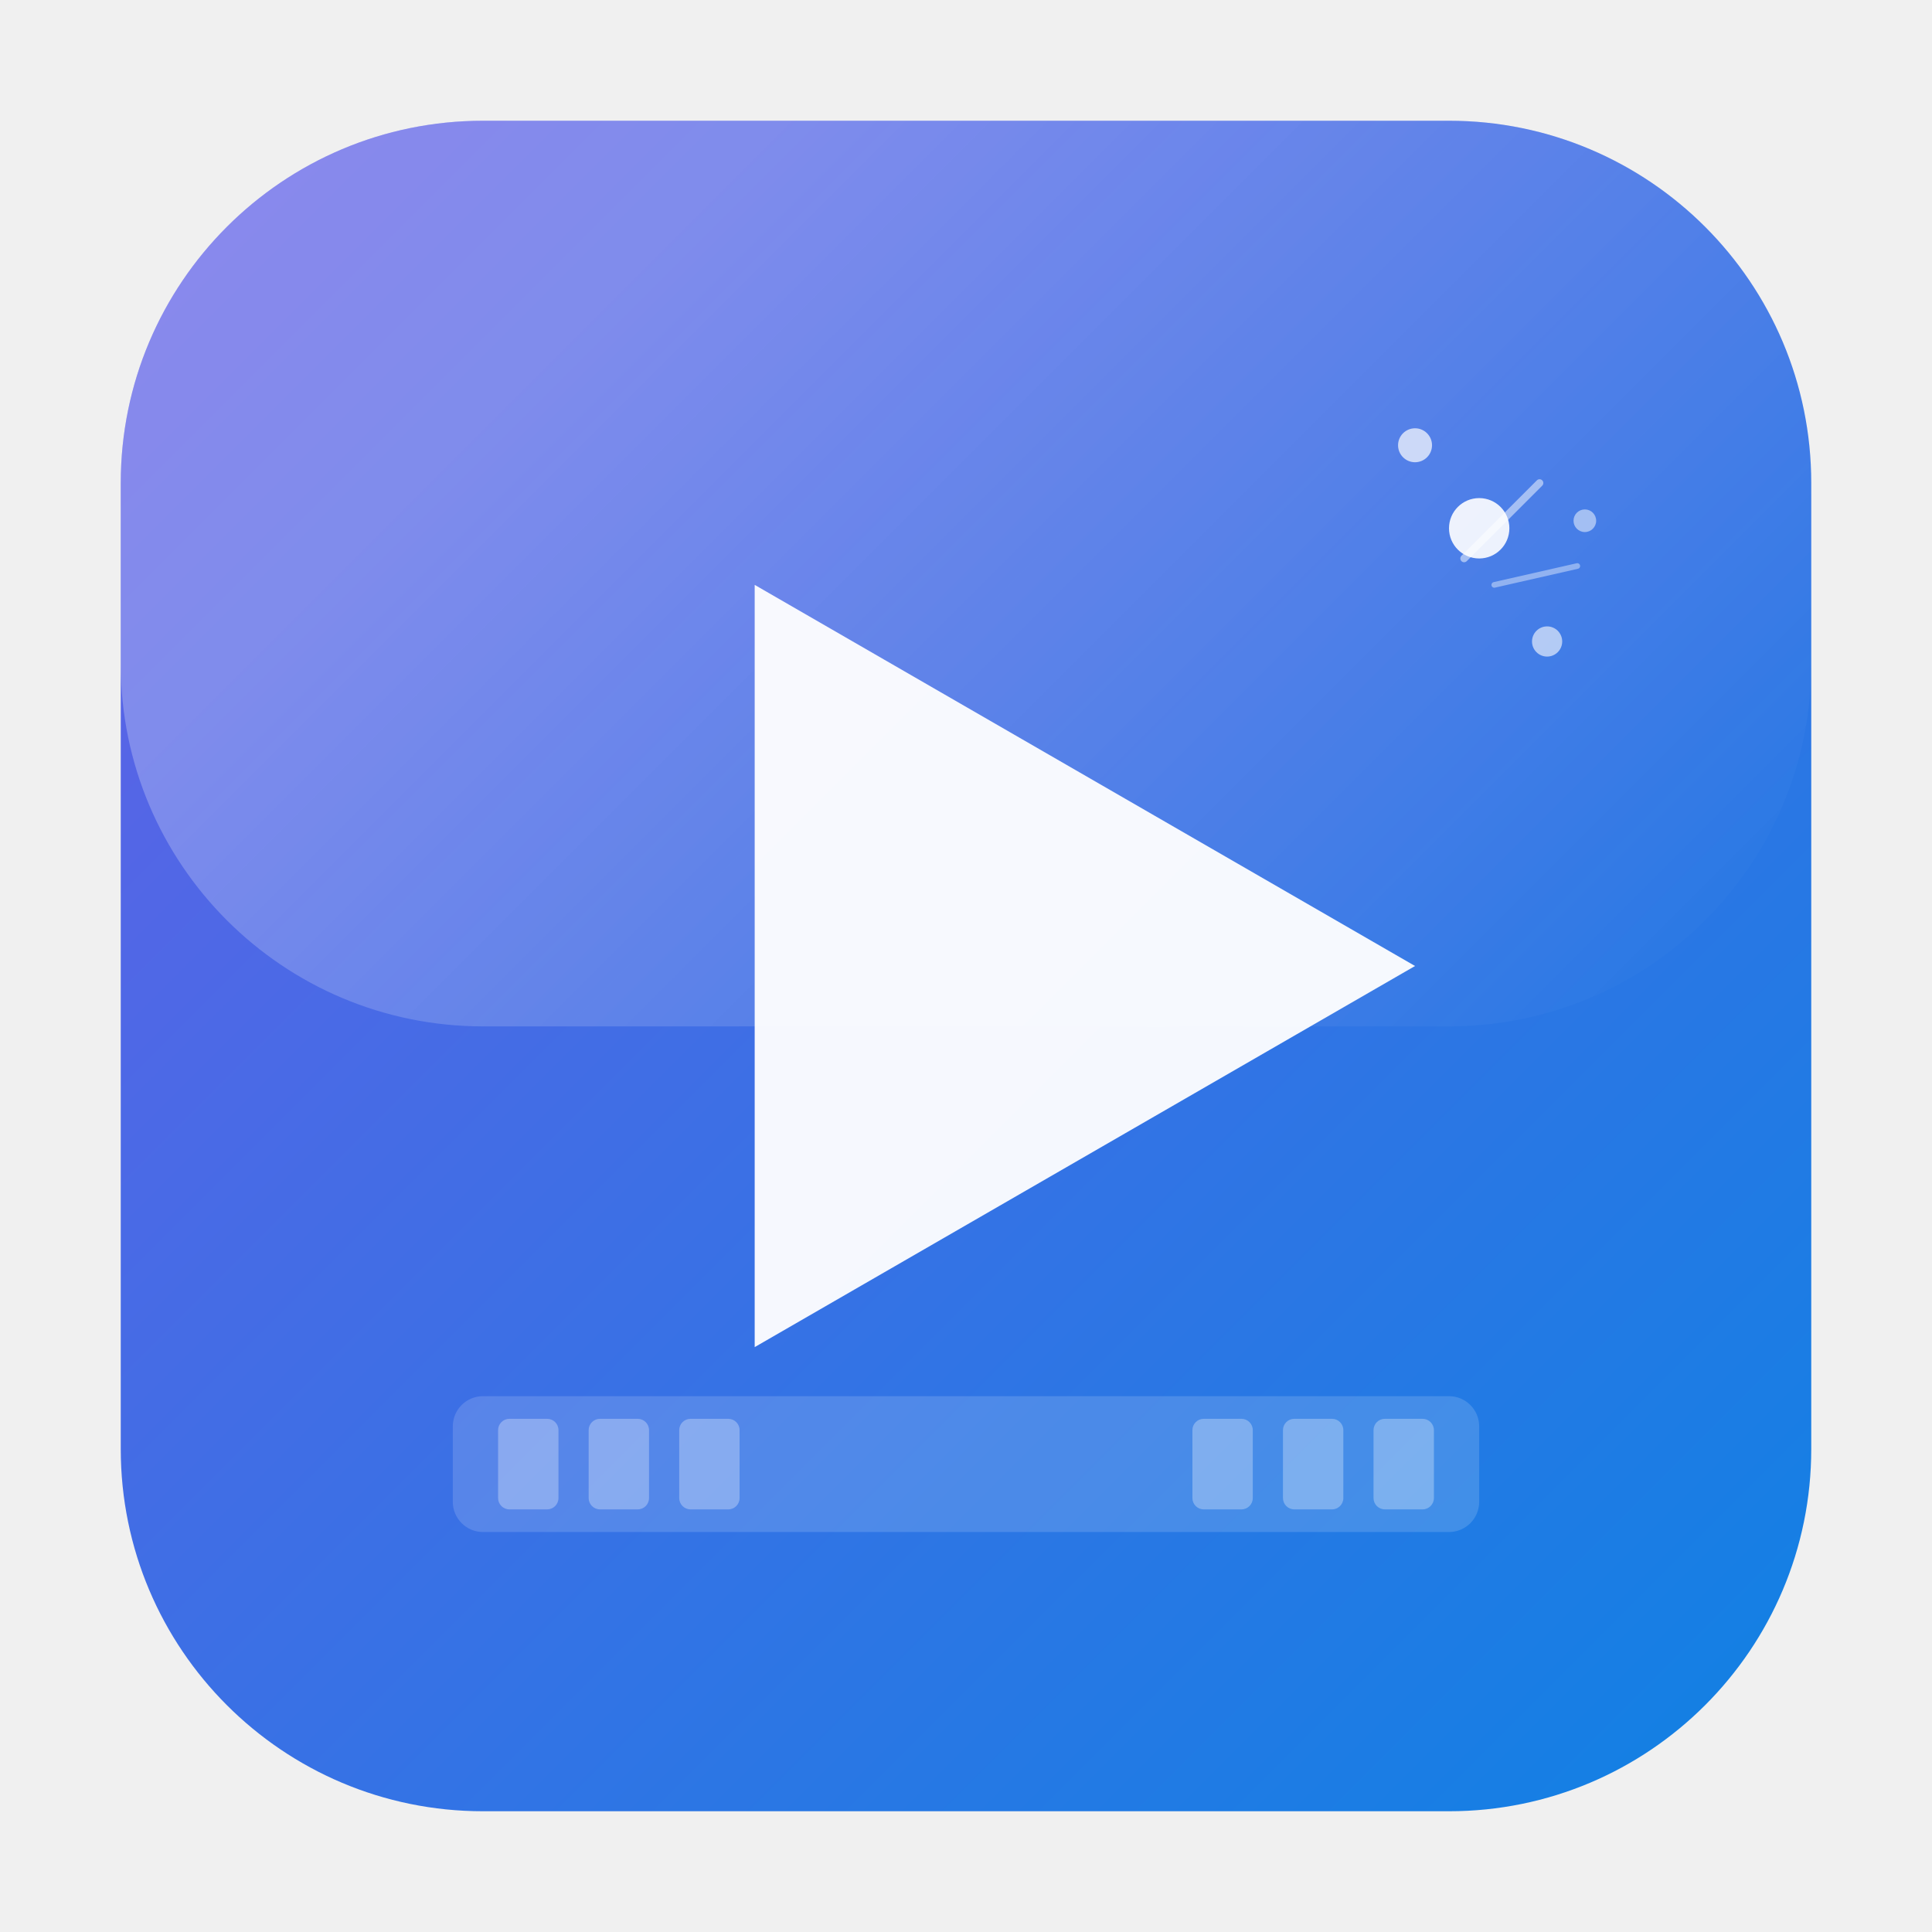
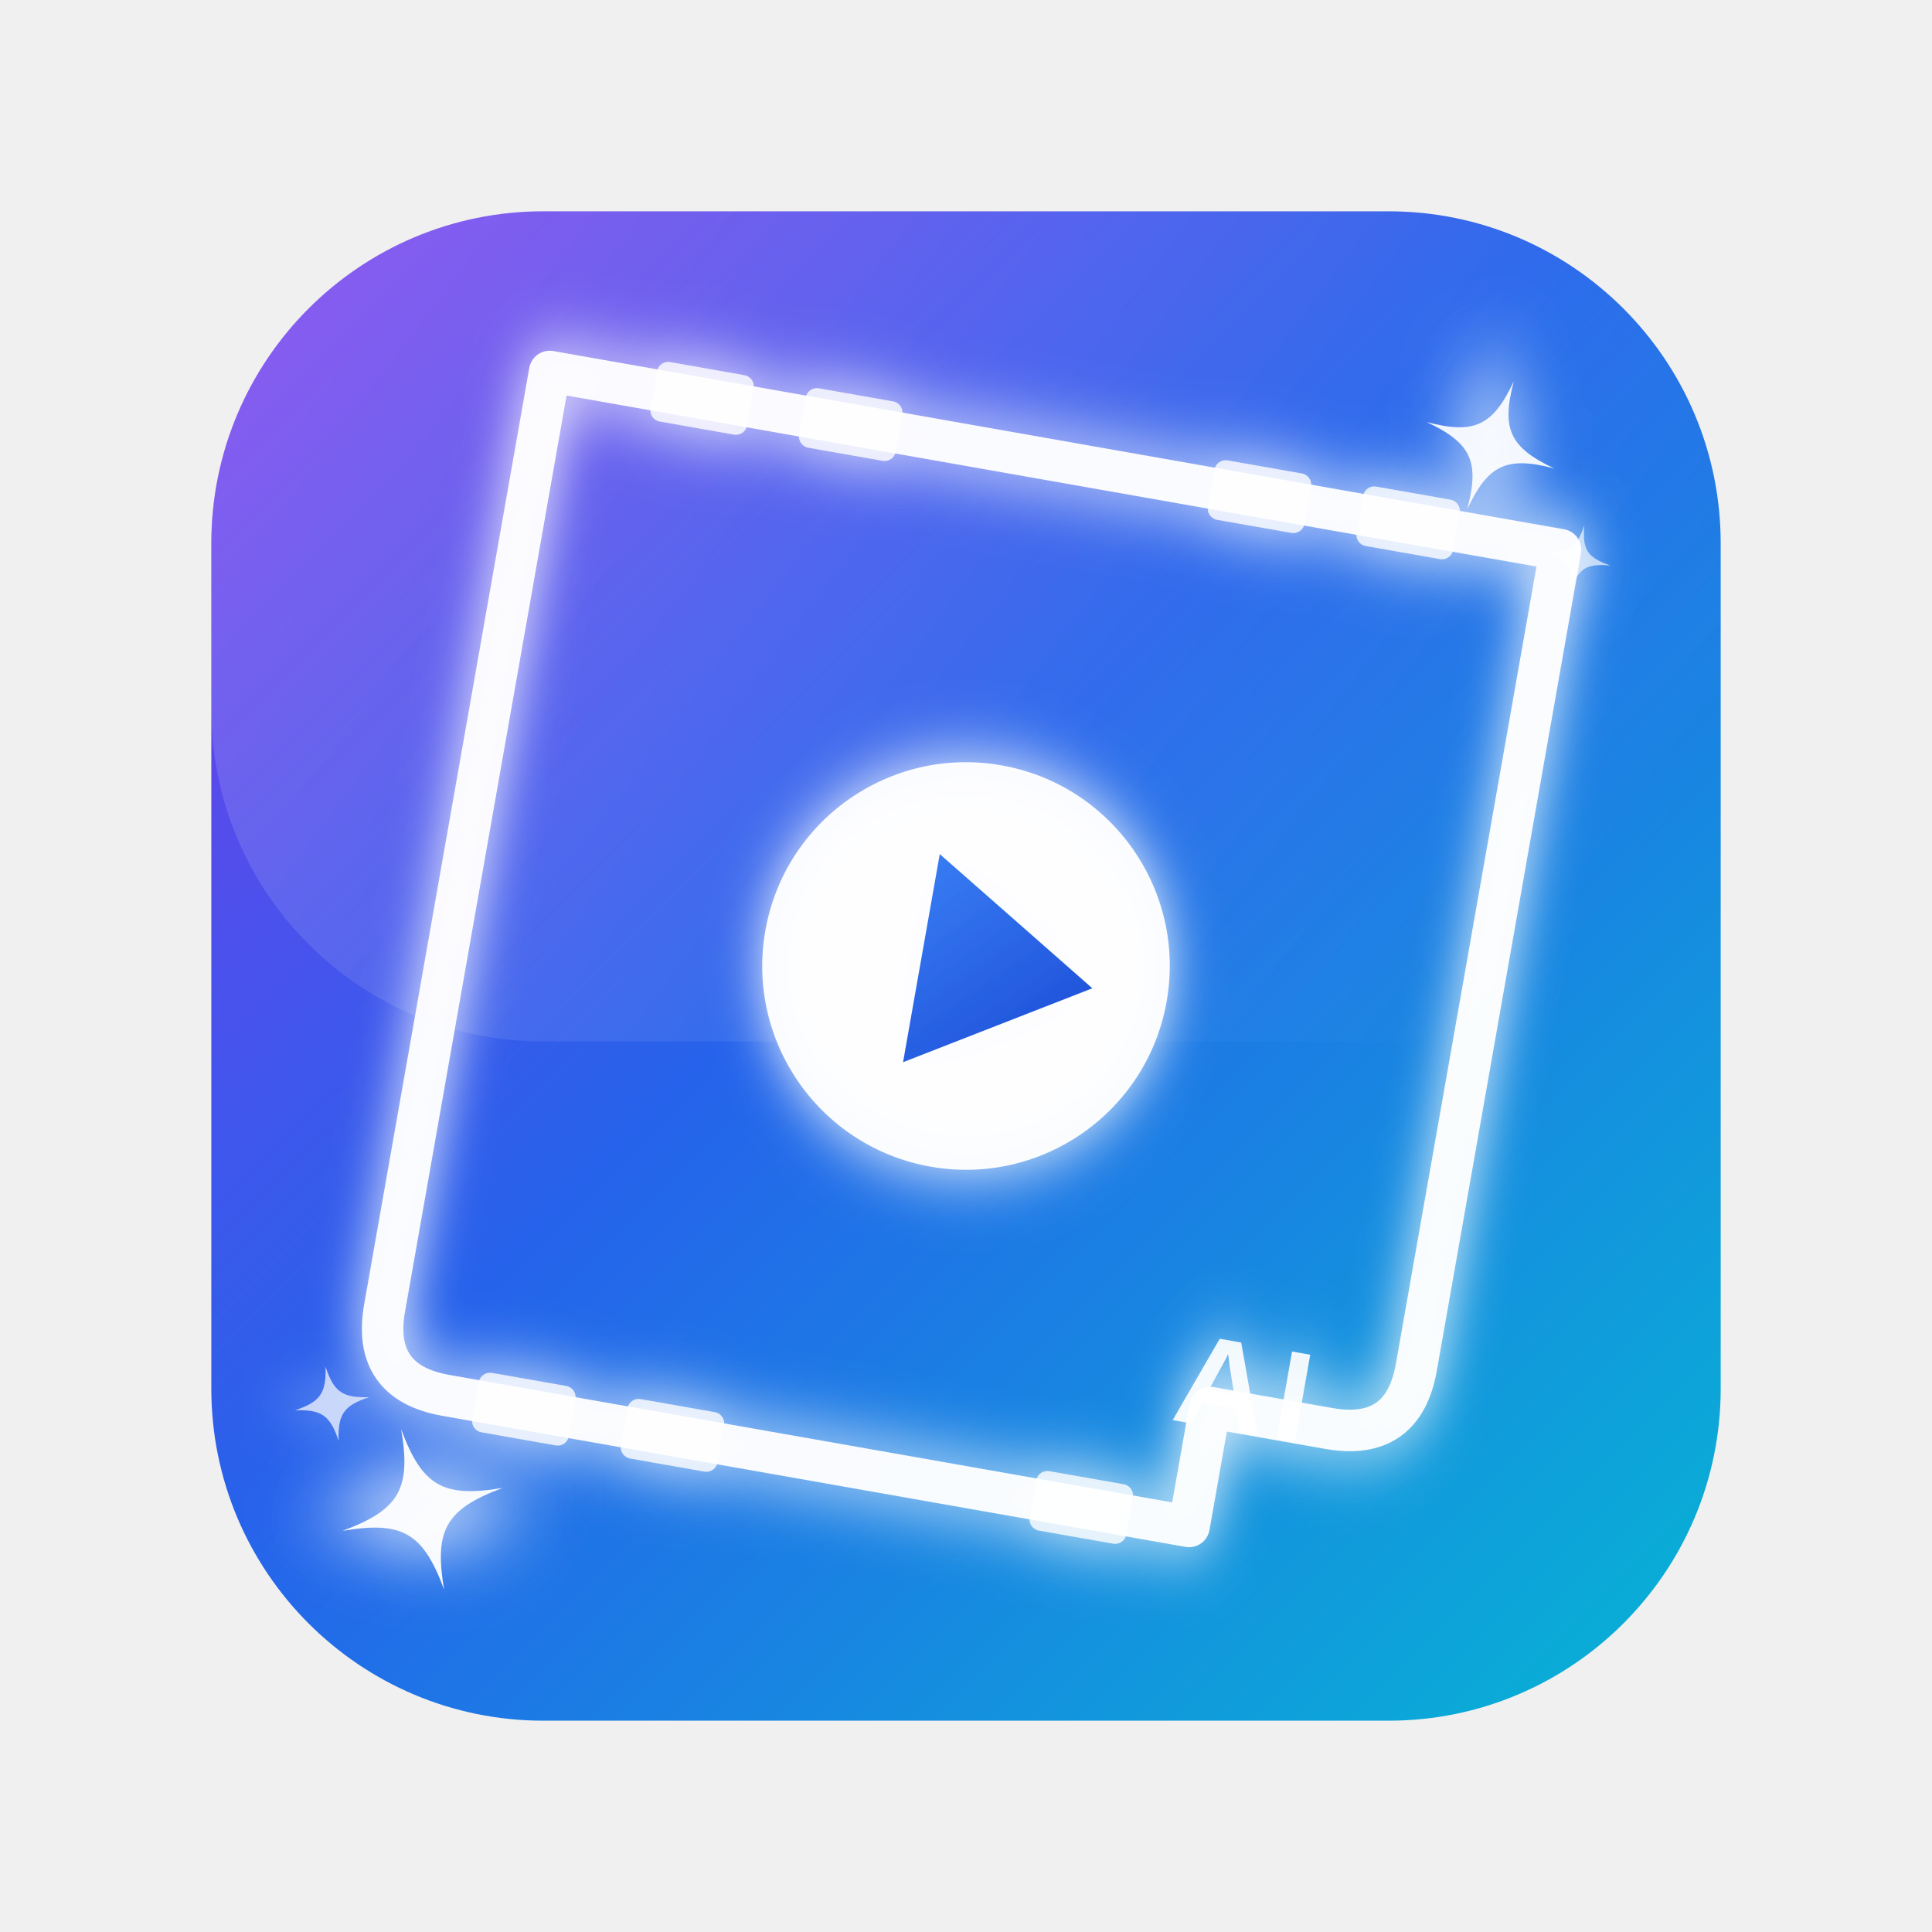
<svg xmlns="http://www.w3.org/2000/svg" viewBox="0 0 512 512" fill="none">
  <defs>
-     <linearGradient id="bg" x1="0" y1="0" x2="512" y2="512" gradientUnits="userSpaceOnUse">
-       <stop offset="0%" stop-color="#6C5CE7" />
-       <stop offset="100%" stop-color="#0984E3" />
+     <linearGradient id="bgGrad" x1="56" y1="56" x2="456" y2="456" gradientUnits="userSpaceOnUse">
+       <stop offset="0%" stop-color="#7C3AED" />
+       <stop offset="45%" stop-color="#2563EB" />
+       <stop offset="100%" stop-color="#06B6D4" />
    </linearGradient>
-     <linearGradient id="accent" x1="200" y1="120" x2="380" y2="400" gradientUnits="userSpaceOnUse">
-       <stop offset="0%" stop-color="#a29bfe" />
-       <stop offset="100%" stop-color="#74b9ff" />
+     <linearGradient id="triGrad" x1="230" y1="230" x2="280" y2="280" gradientUnits="userSpaceOnUse">
+       <stop offset="0%" stop-color="#3B82F6" />
+       <stop offset="100%" stop-color="#1D4ED8" />
    </linearGradient>
-     <linearGradient id="shine" x1="160" y1="80" x2="400" y2="320" gradientUnits="userSpaceOnUse">
-       <stop offset="0%" stop-color="#ffffff" stop-opacity="0.25" />
+     <linearGradient id="shine" x1="100" y1="56" x2="400" y2="280" gradientUnits="userSpaceOnUse">
+       <stop offset="0%" stop-color="#ffffff" stop-opacity="0.15" />
      <stop offset="100%" stop-color="#ffffff" stop-opacity="0" />
    </linearGradient>
+     <filter id="glow" x="-40%" y="-40%" width="180%" height="180%">
+       <feGaussianBlur stdDeviation="8" result="b" />
+       <feMerge>
+         <feMergeNode in="b" />
+         <feMergeNode in="SourceGraphic" />
+       </feMerge>
+     </filter>
+     <filter id="glowBig" x="-50%" y="-50%" width="200%" height="200%">
+       <feGaussianBlur stdDeviation="12" result="b" />
+       <feMerge>
+         <feMergeNode in="b" />
+         <feMergeNode in="b" />
+         <feMergeNode in="SourceGraphic" />
+       </feMerge>
+     </filter>
  </defs>
-   <rect x="32" y="32" width="448" height="448" rx="96" fill="url(#bg)" />
-   <rect x="32" y="32" width="448" height="240" rx="96" fill="url(#shine)" />
-   <path d="M200 155 L200 357 L375 256 Z" fill="white" opacity="0.95" />
-   <circle cx="392" cy="140" r="8" fill="white" opacity="0.9" />
-   <circle cx="410" cy="170" r="4" fill="white" opacity="0.6" />
-   <circle cx="375" cy="118" r="4.5" fill="white" opacity="0.7" />
-   <circle cx="420" cy="138" r="3" fill="white" opacity="0.5" />
-   <path d="M388 148 L408 128" stroke="white" stroke-width="2" stroke-linecap="round" opacity="0.5" />
-   <path d="M396 155 L418 150" stroke="white" stroke-width="1.5" stroke-linecap="round" opacity="0.4" />
-   <rect x="120" y="370" width="272" height="36" rx="8" fill="white" opacity="0.15" />
-   <rect x="132" y="376" width="16" height="24" rx="3" fill="white" opacity="0.3" />
-   <rect x="156" y="376" width="16" height="24" rx="3" fill="white" opacity="0.3" />
-   <rect x="180" y="376" width="16" height="24" rx="3" fill="white" opacity="0.3" />
-   <rect x="316" y="376" width="16" height="24" rx="3" fill="white" opacity="0.3" />
-   <rect x="340" y="376" width="16" height="24" rx="3" fill="white" opacity="0.3" />
-   <rect x="364" y="376" width="16" height="24" rx="3" fill="white" opacity="0.3" />
+   <rect x="56" y="56" width="400" height="400" rx="88" fill="url(#bgGrad)" />
+   <rect x="56" y="56" width="400" height="220" rx="88" fill="url(#shine)" />
+   <g transform="rotate(10, 256, 256)" filter="url(#glow)">
+     <path d="M120 120 L392 120 L392 340 Q392 360 372 360 L340 360 L340 392 L140 392 Q120 392 120 372 Z" fill="none" stroke="white" stroke-width="11" stroke-linejoin="round" stroke-linecap="round" opacity="0.95" />
+     <rect x="148" y="112" width="26" height="16" rx="3" fill="white" opacity="0.8" />
+     <rect x="188" y="112" width="26" height="16" rx="3" fill="white" opacity="0.8" />
+     <rect x="298" y="112" width="26" height="16" rx="3" fill="white" opacity="0.8" />
+     <rect x="338" y="112" width="26" height="16" rx="3" fill="white" opacity="0.8" />
+     <rect x="148" y="384" width="26" height="16" rx="3" fill="white" opacity="0.8" />
+     <rect x="188" y="384" width="26" height="16" rx="3" fill="white" opacity="0.8" />
+     <rect x="298" y="384" width="26" height="16" rx="3" fill="white" opacity="0.8" />
+     <circle cx="256" cy="256" r="54" fill="white" opacity="0.95" />
+     <polygon points="244,228 244,284 290,256" fill="url(#triGrad)" />
+     <text x="348" y="365" font-family="Arial, Helvetica, sans-serif" font-size="34" font-weight="bold" fill="white" opacity="0.92" text-anchor="middle" letter-spacing="2">AI</text>
+   </g>
+   <g transform="translate(112, 400) rotate(-15)" filter="url(#glowBig)">
+     <path d="M0,-22 C1.5,-6 6,-1.5 22,0 C6,1.5 1.5,6 0,22 C-1.5,6 -6,1.5 -22,0 C-6,-1.5 -1.5,-6 0,-22 Z" fill="white" opacity="0.95" />
+   </g>
+   <g transform="translate(88, 372) rotate(-10)" filter="url(#glow)">
+     <path d="M0,-10 C1,-3 3,-1 10,0 C3,1 1,3 0,10 C-1,3 -3,1 -10,0 C-3,-1 -1,-3 0,-10 Z" fill="white" opacity="0.7" />
+   </g>
+   <g transform="translate(395, 118) rotate(20)" filter="url(#glowBig)">
+     <path d="M0,-18 C1.2,-5 5,-1.2 18,0 C5,1.2 1.2,5 0,18 C-1.2,5 -5,1.2 -18,0 C-5,-1.2 -1.2,-5 0,-18 Z" fill="white" opacity="0.92" />
+   </g>
+   <g transform="translate(418, 148) rotate(12)" filter="url(#glow)">
+     <path d="M0,-9 C0.8,-2.5 2.5,-0.8 9,0 C2.5,0.8 0.8,2.5 0,9 C-0.8,2.5 -2.5,0.8 -9,0 C-2.5,-0.8 -0.8,-2.5 0,-9 Z" fill="white" opacity="0.65" />
+   </g>
</svg>
